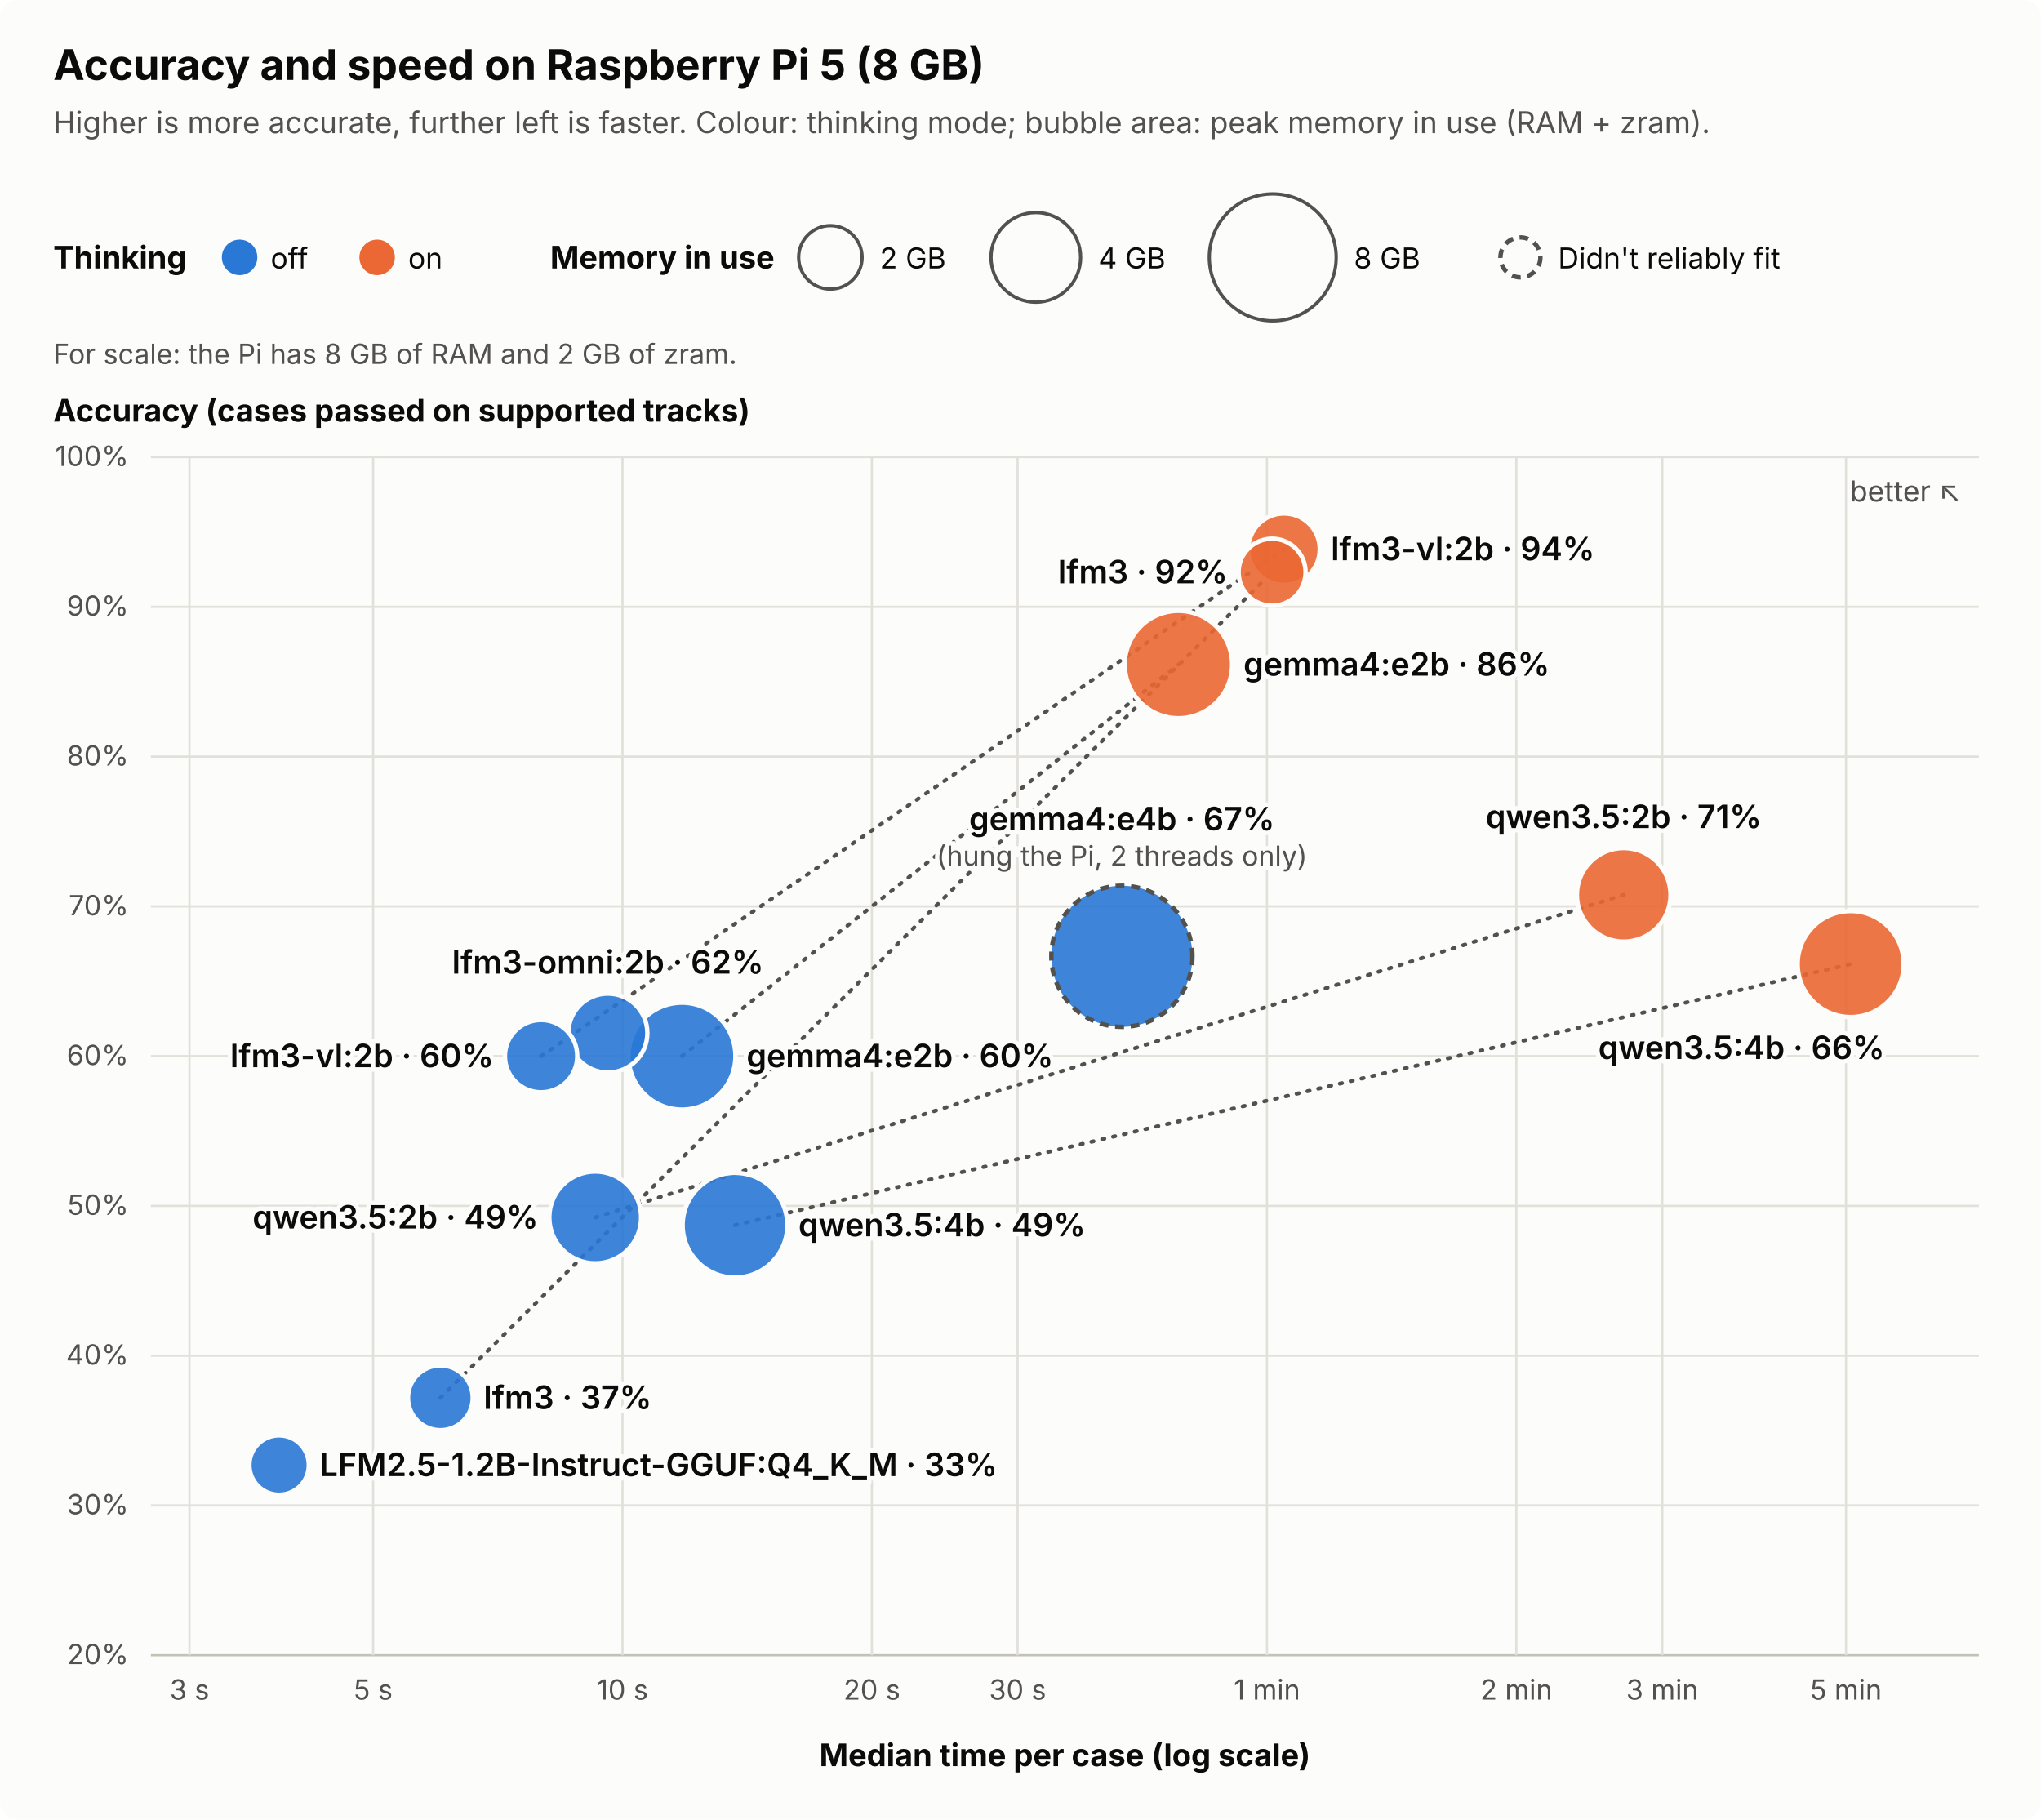
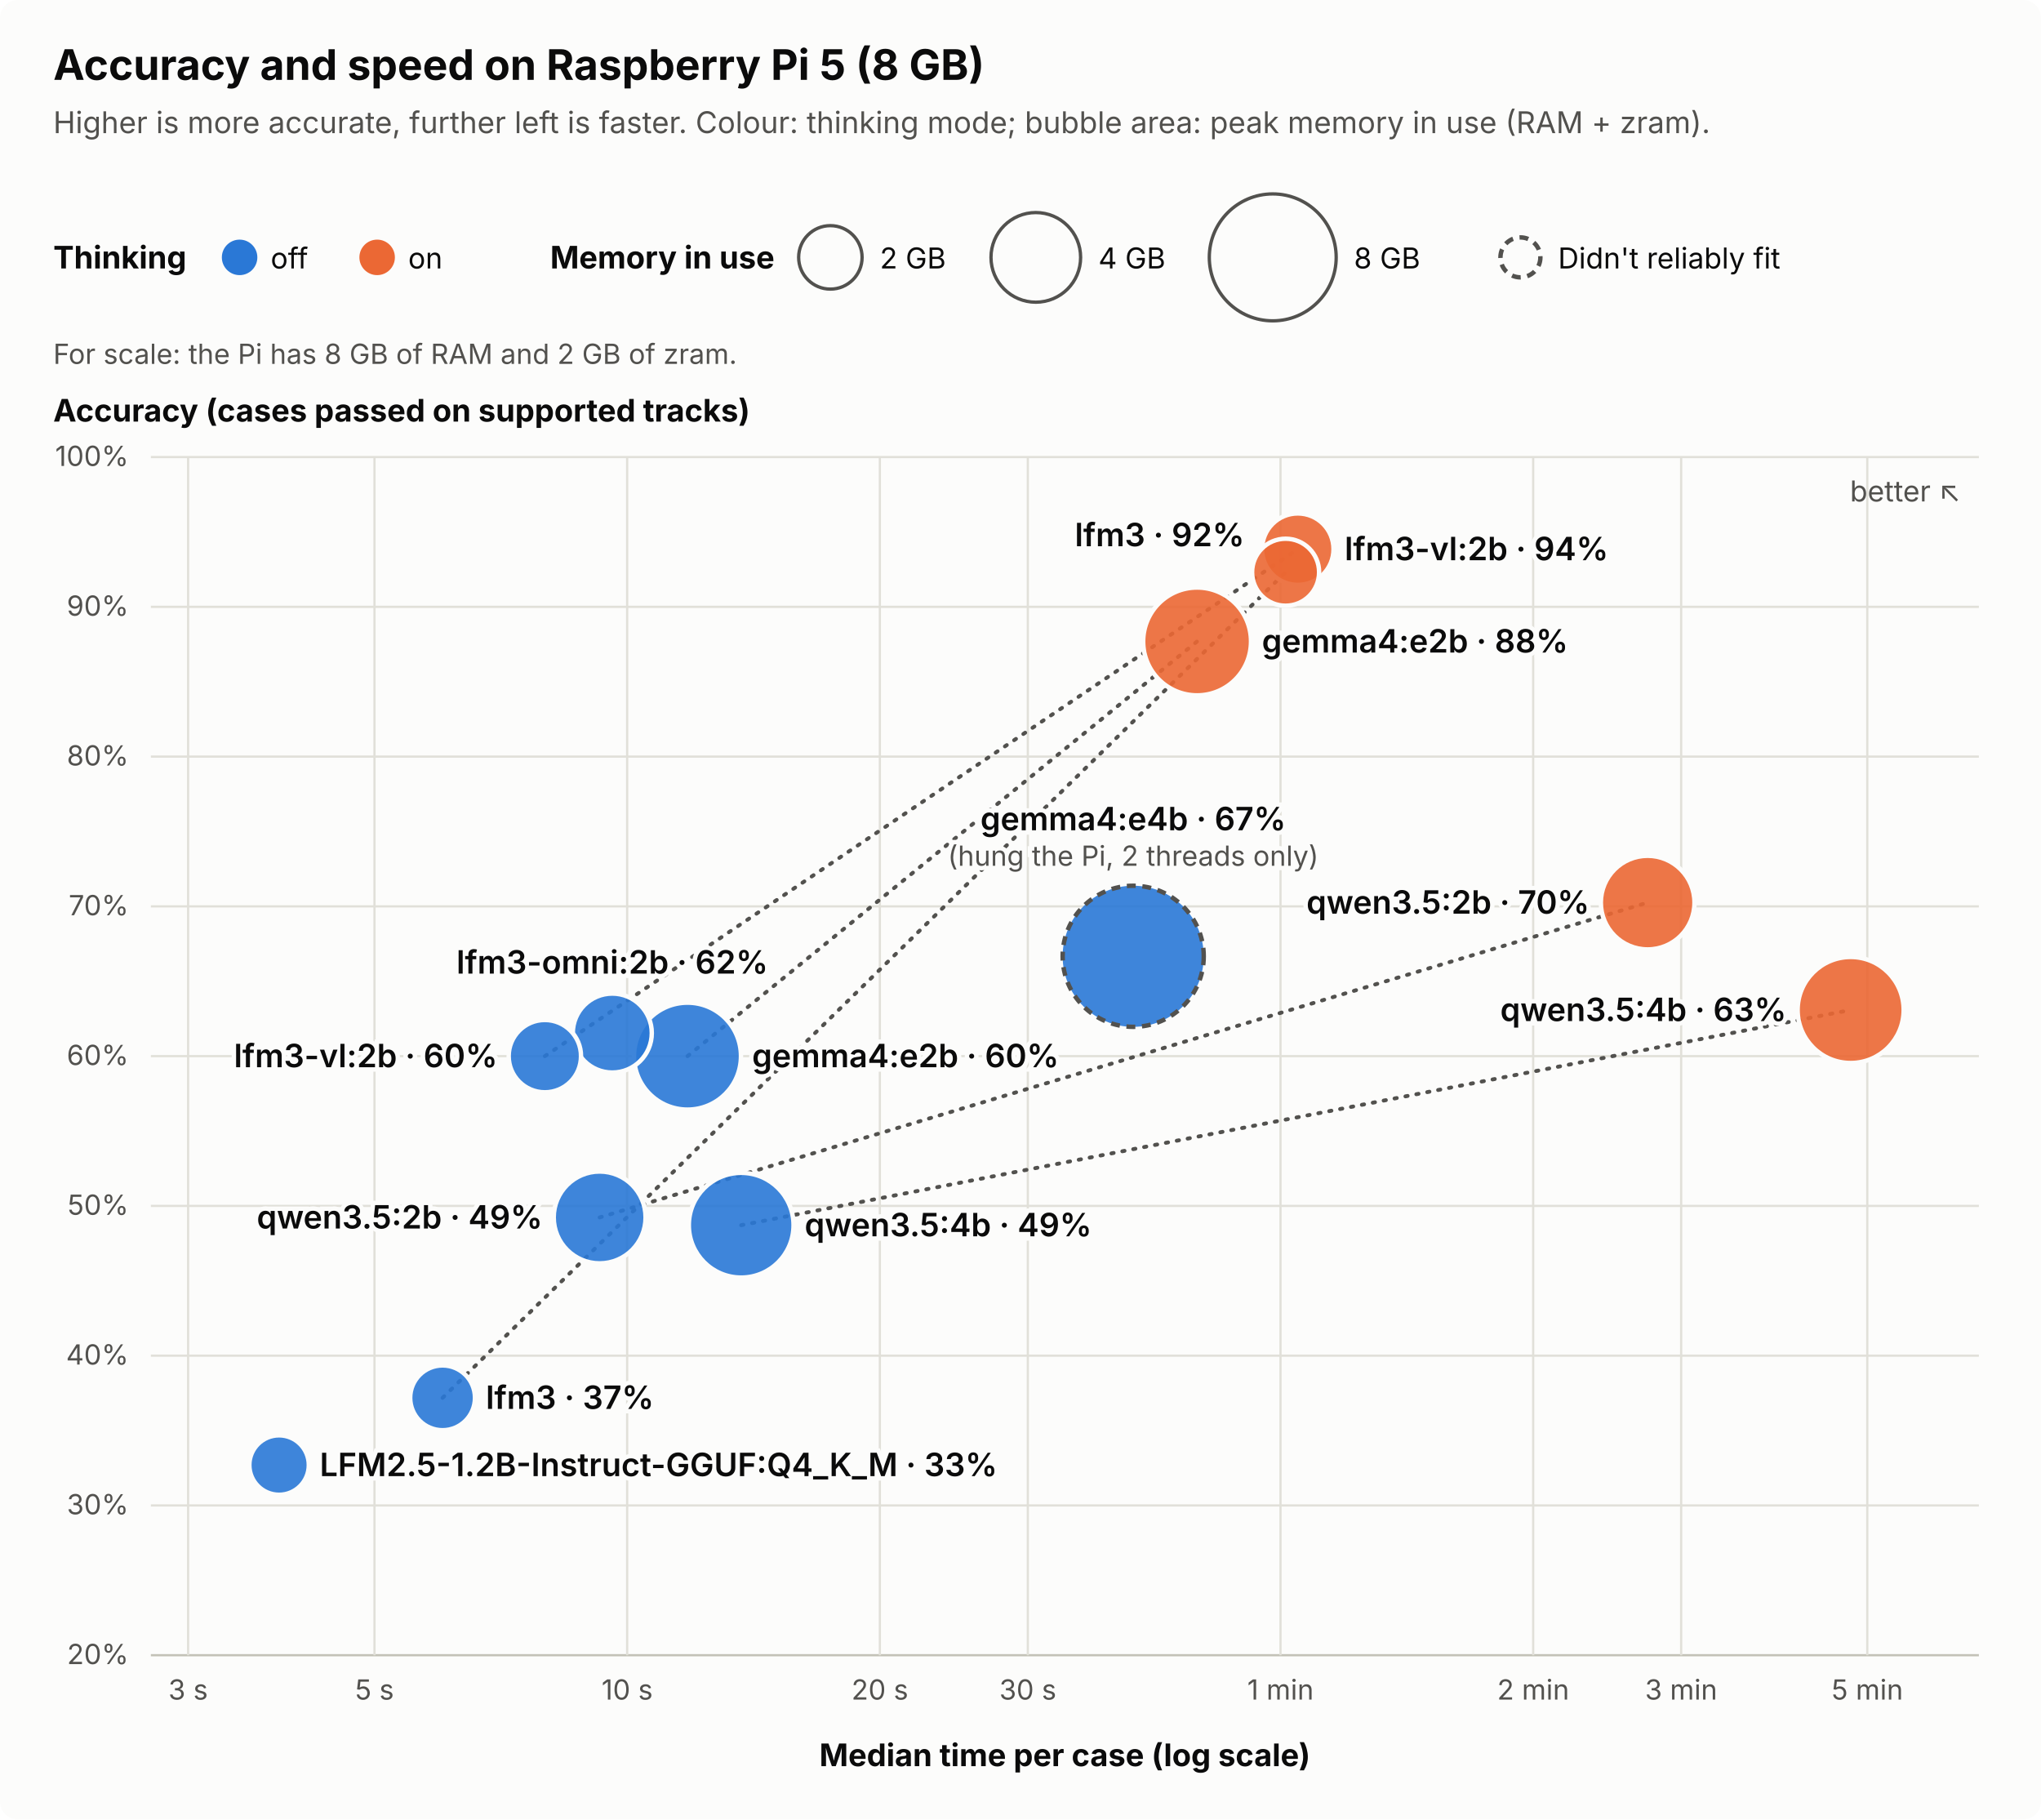
<svg xmlns="http://www.w3.org/2000/svg" width="920" height="820" viewBox="0 0 920 820" role="img" aria-label="Accuracy and speed on Raspberry Pi 5 (8 GB)">
  <rect width="920" height="820" rx="8" fill="#fcfcfb" />
  <text x="24.0" y="36.0" font-size="19" font-weight="700" text-anchor="start" fill="#0b0b0b" font-family="system-ui, -apple-system, Segoe UI, sans-serif">Accuracy and speed on Raspberry Pi 5 (8 GB)</text>
  <text x="24.0" y="60.0" font-size="13.5" font-weight="normal" text-anchor="start" fill="#52514e" font-family="system-ui, -apple-system, Segoe UI, sans-serif">Higher is more accurate, further left is faster. Colour: thinking mode; bubble area: peak memory in use (RAM + zram).</text>
  <text x="24.0" y="121.0" font-size="14" font-weight="700" text-anchor="start" fill="#0b0b0b" font-family="system-ui, -apple-system, Segoe UI, sans-serif">Thinking</text>
  <circle cx="108" cy="116" r="8" fill="#2a78d6" />
  <text x="122.0" y="121.0" font-size="13" font-weight="normal" text-anchor="start" fill="#0b0b0b" font-family="system-ui, -apple-system, Segoe UI, sans-serif">off</text>
  <circle cx="170" cy="116" r="8" fill="#eb6834" />
  <text x="184.0" y="121.0" font-size="13" font-weight="normal" text-anchor="start" fill="#0b0b0b" font-family="system-ui, -apple-system, Segoe UI, sans-serif">on</text>
  <text x="248.0" y="121.0" font-size="14" font-weight="700" text-anchor="start" fill="#0b0b0b" font-family="system-ui, -apple-system, Segoe UI, sans-serif">Memory in use</text>
  <circle cx="374.3" cy="116" r="14.3" fill="none" stroke="#52514e" stroke-width="1.5" />
  <text x="396.6" y="121.0" font-size="13" font-weight="normal" text-anchor="start" fill="#0b0b0b" font-family="system-ui, -apple-system, Segoe UI, sans-serif">2 GB</text>
  <circle cx="466.9" cy="116" r="20.2" fill="none" stroke="#52514e" stroke-width="1.5" />
  <text x="495.1" y="121.0" font-size="13" font-weight="normal" text-anchor="start" fill="#0b0b0b" font-family="system-ui, -apple-system, Segoe UI, sans-serif">4 GB</text>
  <circle cx="573.7" cy="116" r="28.6" fill="none" stroke="#52514e" stroke-width="1.5" />
  <text x="610.3" y="121.0" font-size="13" font-weight="normal" text-anchor="start" fill="#0b0b0b" font-family="system-ui, -apple-system, Segoe UI, sans-serif">8 GB</text>
  <circle cx="685.342" cy="116" r="9" fill="none" stroke="#52514e" stroke-width="2" stroke-dasharray="4 3" />
  <text x="702.3" y="121.0" font-size="13" font-weight="normal" text-anchor="start" fill="#0b0b0b" font-family="system-ui, -apple-system, Segoe UI, sans-serif">Didn't reliably fit</text>
  <text x="24.0" y="164.0" font-size="12.5" font-weight="normal" text-anchor="start" fill="#52514e" font-family="system-ui, -apple-system, Segoe UI, sans-serif">For scale: the Pi has 8 GB of RAM and 2 GB of zram.</text>
  <line x1="68" x2="892" y1="746.0" y2="746.0" stroke="#c3c2b7" stroke-width="1" />
  <text x="58.0" y="750.0" font-size="12.5" font-weight="normal" text-anchor="end" fill="#52514e" font-family="system-ui, -apple-system, Segoe UI, sans-serif">20%</text>
  <line x1="68" x2="892" y1="678.5" y2="678.5" stroke="#e1e0d9" stroke-width="1" />
  <text x="58.0" y="682.5" font-size="12.5" font-weight="normal" text-anchor="end" fill="#52514e" font-family="system-ui, -apple-system, Segoe UI, sans-serif">30%</text>
  <line x1="68" x2="892" y1="611.0" y2="611.0" stroke="#e1e0d9" stroke-width="1" />
  <text x="58.0" y="615.0" font-size="12.5" font-weight="normal" text-anchor="end" fill="#52514e" font-family="system-ui, -apple-system, Segoe UI, sans-serif">40%</text>
  <line x1="68" x2="892" y1="543.5" y2="543.5" stroke="#e1e0d9" stroke-width="1" />
  <text x="58.0" y="547.5" font-size="12.5" font-weight="normal" text-anchor="end" fill="#52514e" font-family="system-ui, -apple-system, Segoe UI, sans-serif">50%</text>
  <line x1="68" x2="892" y1="476.0" y2="476.0" stroke="#e1e0d9" stroke-width="1" />
  <text x="58.0" y="480.0" font-size="12.5" font-weight="normal" text-anchor="end" fill="#52514e" font-family="system-ui, -apple-system, Segoe UI, sans-serif">60%</text>
  <line x1="68" x2="892" y1="408.5" y2="408.5" stroke="#e1e0d9" stroke-width="1" />
  <text x="58.0" y="412.5" font-size="12.5" font-weight="normal" text-anchor="end" fill="#52514e" font-family="system-ui, -apple-system, Segoe UI, sans-serif">70%</text>
  <line x1="68" x2="892" y1="341.0" y2="341.0" stroke="#e1e0d9" stroke-width="1" />
  <text x="58.0" y="345.0" font-size="12.5" font-weight="normal" text-anchor="end" fill="#52514e" font-family="system-ui, -apple-system, Segoe UI, sans-serif">80%</text>
  <line x1="68" x2="892" y1="273.5" y2="273.5" stroke="#e1e0d9" stroke-width="1" />
  <text x="58.0" y="277.5" font-size="12.5" font-weight="normal" text-anchor="end" fill="#52514e" font-family="system-ui, -apple-system, Segoe UI, sans-serif">90%</text>
  <line x1="68" x2="892" y1="206.0" y2="206.0" stroke="#e1e0d9" stroke-width="1" />
  <text x="58.0" y="210.0" font-size="12.5" font-weight="normal" text-anchor="end" fill="#52514e" font-family="system-ui, -apple-system, Segoe UI, sans-serif">100%</text>
-   <line x1="85.4" x2="85.4" y1="206" y2="746" stroke="#e1e0d9" stroke-width="1" />
-   <text x="85.4" y="766.0" font-size="12.5" font-weight="normal" text-anchor="middle" fill="#52514e" font-family="system-ui, -apple-system, Segoe UI, sans-serif">3 s</text>
-   <line x1="168.2" x2="168.2" y1="206" y2="746" stroke="#e1e0d9" stroke-width="1" />
-   <text x="168.2" y="766.0" font-size="12.5" font-weight="normal" text-anchor="middle" fill="#52514e" font-family="system-ui, -apple-system, Segoe UI, sans-serif">5 s</text>
-   <line x1="280.6" x2="280.6" y1="206" y2="746" stroke="#e1e0d9" stroke-width="1" />
-   <text x="280.6" y="766.0" font-size="12.5" font-weight="normal" text-anchor="middle" fill="#52514e" font-family="system-ui, -apple-system, Segoe UI, sans-serif">10 s</text>
-   <line x1="393.0" x2="393.0" y1="206" y2="746" stroke="#e1e0d9" stroke-width="1" />
-   <text x="393.0" y="766.0" font-size="12.5" font-weight="normal" text-anchor="middle" fill="#52514e" font-family="system-ui, -apple-system, Segoe UI, sans-serif">20 s</text>
-   <line x1="458.7" x2="458.7" y1="206" y2="746" stroke="#e1e0d9" stroke-width="1" />
-   <text x="458.7" y="766.0" font-size="12.5" font-weight="normal" text-anchor="middle" fill="#52514e" font-family="system-ui, -apple-system, Segoe UI, sans-serif">30 s</text>
-   <line x1="571.1" x2="571.1" y1="206" y2="746" stroke="#e1e0d9" stroke-width="1" />
-   <text x="571.1" y="766.0" font-size="12.5" font-weight="normal" text-anchor="middle" fill="#52514e" font-family="system-ui, -apple-system, Segoe UI, sans-serif">1 min</text>
-   <line x1="683.5" x2="683.5" y1="206" y2="746" stroke="#e1e0d9" stroke-width="1" />
-   <text x="683.5" y="766.0" font-size="12.5" font-weight="normal" text-anchor="middle" fill="#52514e" font-family="system-ui, -apple-system, Segoe UI, sans-serif">2 min</text>
-   <line x1="749.3" x2="749.3" y1="206" y2="746" stroke="#e1e0d9" stroke-width="1" />
-   <text x="749.3" y="766.0" font-size="12.5" font-weight="normal" text-anchor="middle" fill="#52514e" font-family="system-ui, -apple-system, Segoe UI, sans-serif">3 min</text>
-   <line x1="832.1" x2="832.1" y1="206" y2="746" stroke="#e1e0d9" stroke-width="1" />
-   <text x="832.1" y="766.0" font-size="12.5" font-weight="normal" text-anchor="middle" fill="#52514e" font-family="system-ui, -apple-system, Segoe UI, sans-serif">5 min</text>
+   <line x1="84.8" x2="84.8" y1="206" y2="746" stroke="#e1e0d9" stroke-width="1" />
+   <text x="84.8" y="766.0" font-size="12.5" font-weight="normal" text-anchor="middle" fill="#52514e" font-family="system-ui, -apple-system, Segoe UI, sans-serif">3 s</text>
+   <line x1="168.8" x2="168.8" y1="206" y2="746" stroke="#e1e0d9" stroke-width="1" />
+   <text x="168.8" y="766.0" font-size="12.5" font-weight="normal" text-anchor="middle" fill="#52514e" font-family="system-ui, -apple-system, Segoe UI, sans-serif">5 s</text>
+   <line x1="282.7" x2="282.7" y1="206" y2="746" stroke="#e1e0d9" stroke-width="1" />
+   <text x="282.7" y="766.0" font-size="12.5" font-weight="normal" text-anchor="middle" fill="#52514e" font-family="system-ui, -apple-system, Segoe UI, sans-serif">10 s</text>
+   <line x1="396.6" x2="396.6" y1="206" y2="746" stroke="#e1e0d9" stroke-width="1" />
+   <text x="396.6" y="766.0" font-size="12.5" font-weight="normal" text-anchor="middle" fill="#52514e" font-family="system-ui, -apple-system, Segoe UI, sans-serif">20 s</text>
+   <line x1="463.3" x2="463.3" y1="206" y2="746" stroke="#e1e0d9" stroke-width="1" />
+   <text x="463.3" y="766.0" font-size="12.5" font-weight="normal" text-anchor="middle" fill="#52514e" font-family="system-ui, -apple-system, Segoe UI, sans-serif">30 s</text>
+   <line x1="577.2" x2="577.2" y1="206" y2="746" stroke="#e1e0d9" stroke-width="1" />
+   <text x="577.2" y="766.0" font-size="12.5" font-weight="normal" text-anchor="middle" fill="#52514e" font-family="system-ui, -apple-system, Segoe UI, sans-serif">1 min</text>
+   <line x1="691.1" x2="691.1" y1="206" y2="746" stroke="#e1e0d9" stroke-width="1" />
+   <text x="691.1" y="766.0" font-size="12.5" font-weight="normal" text-anchor="middle" fill="#52514e" font-family="system-ui, -apple-system, Segoe UI, sans-serif">2 min</text>
+   <line x1="757.8" x2="757.8" y1="206" y2="746" stroke="#e1e0d9" stroke-width="1" />
+   <text x="757.8" y="766.0" font-size="12.5" font-weight="normal" text-anchor="middle" fill="#52514e" font-family="system-ui, -apple-system, Segoe UI, sans-serif">3 min</text>
+   <line x1="841.7" x2="841.7" y1="206" y2="746" stroke="#e1e0d9" stroke-width="1" />
+   <text x="841.7" y="766.0" font-size="12.5" font-weight="normal" text-anchor="middle" fill="#52514e" font-family="system-ui, -apple-system, Segoe UI, sans-serif">5 min</text>
  <text x="480.0" y="796.0" font-size="14" font-weight="700" text-anchor="middle" fill="#0b0b0b" font-family="system-ui, -apple-system, Segoe UI, sans-serif">Median time per case (log scale)</text>
  <text x="24.0" y="190.0" font-size="14" font-weight="700" text-anchor="start" fill="#0b0b0b" font-family="system-ui, -apple-system, Segoe UI, sans-serif">Accuracy (cases passed on supported tracks)</text>
  <text x="884.0" y="226.0" font-size="13" font-weight="normal" text-anchor="end" fill="#52514e" font-family="system-ui, -apple-system, Segoe UI, sans-serif">better ↖</text>
-   <line x1="243.9" y1="476.0" x2="578.8" y2="247.5" stroke="#52514e" stroke-width="1.75" stroke-dasharray="1 4" stroke-linecap="round" />
-   <line x1="198.5" y1="630.0" x2="573.4" y2="257.9" stroke="#52514e" stroke-width="1.75" stroke-dasharray="1 4" stroke-linecap="round" />
-   <line x1="307.4" y1="476.0" x2="531.2" y2="299.5" stroke="#52514e" stroke-width="1.75" stroke-dasharray="1 4" stroke-linecap="round" />
-   <line x1="268.3" y1="548.7" x2="731.9" y2="403.3" stroke="#52514e" stroke-width="1.75" stroke-dasharray="1 4" stroke-linecap="round" />
-   <line x1="331.3" y1="552.2" x2="834.2" y2="434.5" stroke="#52514e" stroke-width="1.75" stroke-dasharray="1 4" stroke-linecap="round" />
-   <circle cx="505.7" cy="431.0" r="31.8" fill="#2a78d6" fill-opacity="0.9" stroke="#52514e" stroke-width="2" stroke-dasharray="4 3" />
-   <circle cx="531.2" cy="299.5" r="24.2" fill="#eb6834" fill-opacity="0.9" stroke="#fcfcfb" stroke-width="2" />
-   <circle cx="307.4" cy="476.0" r="24.1" fill="#2a78d6" fill-opacity="0.9" stroke="#fcfcfb" stroke-width="2" />
-   <circle cx="834.2" cy="434.5" r="23.9" fill="#eb6834" fill-opacity="0.9" stroke="#fcfcfb" stroke-width="2" />
-   <circle cx="331.3" cy="552.2" r="23.6" fill="#2a78d6" fill-opacity="0.9" stroke="#fcfcfb" stroke-width="2" />
-   <circle cx="731.9" cy="403.3" r="21.1" fill="#eb6834" fill-opacity="0.9" stroke="#fcfcfb" stroke-width="2" />
-   <circle cx="268.3" cy="548.7" r="20.7" fill="#2a78d6" fill-opacity="0.9" stroke="#fcfcfb" stroke-width="2" />
-   <circle cx="274.0" cy="465.6" r="17.8" fill="#2a78d6" fill-opacity="0.9" stroke="#fcfcfb" stroke-width="2" />
-   <circle cx="243.9" cy="476.0" r="16.3" fill="#2a78d6" fill-opacity="0.9" stroke="#fcfcfb" stroke-width="2" />
-   <circle cx="578.8" cy="247.5" r="16.1" fill="#eb6834" fill-opacity="0.9" stroke="#fcfcfb" stroke-width="2" />
-   <circle cx="573.4" cy="257.9" r="15.1" fill="#eb6834" fill-opacity="0.9" stroke="#fcfcfb" stroke-width="2" />
-   <circle cx="198.5" cy="630.0" r="14.6" fill="#2a78d6" fill-opacity="0.9" stroke="#fcfcfb" stroke-width="2" />
+   <line x1="245.6" y1="476.0" x2="585.0" y2="247.5" stroke="#52514e" stroke-width="1.75" stroke-dasharray="1 4" stroke-linecap="round" />
+   <line x1="199.5" y1="630.0" x2="579.5" y2="257.9" stroke="#52514e" stroke-width="1.75" stroke-dasharray="1 4" stroke-linecap="round" />
+   <line x1="309.9" y1="476.0" x2="539.6" y2="289.1" stroke="#52514e" stroke-width="1.75" stroke-dasharray="1 4" stroke-linecap="round" />
+   <line x1="270.3" y1="548.7" x2="742.7" y2="406.8" stroke="#52514e" stroke-width="1.75" stroke-dasharray="1 4" stroke-linecap="round" />
+   <line x1="334.1" y1="552.2" x2="834.2" y2="455.2" stroke="#52514e" stroke-width="1.75" stroke-dasharray="1 4" stroke-linecap="round" />
+   <circle cx="510.8" cy="431.0" r="31.8" fill="#2a78d6" fill-opacity="0.9" stroke="#52514e" stroke-width="2" stroke-dasharray="4 3" />
+   <circle cx="539.6" cy="289.1" r="24.3" fill="#eb6834" fill-opacity="0.9" stroke="#fcfcfb" stroke-width="2" />
+   <circle cx="309.9" cy="476.0" r="24.1" fill="#2a78d6" fill-opacity="0.9" stroke="#fcfcfb" stroke-width="2" />
+   <circle cx="834.2" cy="455.2" r="23.9" fill="#eb6834" fill-opacity="0.9" stroke="#fcfcfb" stroke-width="2" />
+   <circle cx="334.1" cy="552.2" r="23.6" fill="#2a78d6" fill-opacity="0.9" stroke="#fcfcfb" stroke-width="2" />
+   <circle cx="742.7" cy="406.8" r="21.1" fill="#eb6834" fill-opacity="0.9" stroke="#fcfcfb" stroke-width="2" />
+   <circle cx="270.3" cy="548.7" r="20.7" fill="#2a78d6" fill-opacity="0.9" stroke="#fcfcfb" stroke-width="2" />
+   <circle cx="276.0" cy="465.6" r="17.8" fill="#2a78d6" fill-opacity="0.9" stroke="#fcfcfb" stroke-width="2" />
+   <circle cx="245.6" cy="476.0" r="16.3" fill="#2a78d6" fill-opacity="0.9" stroke="#fcfcfb" stroke-width="2" />
+   <circle cx="585.0" cy="247.5" r="16.1" fill="#eb6834" fill-opacity="0.9" stroke="#fcfcfb" stroke-width="2" />
+   <circle cx="579.5" cy="257.9" r="15.1" fill="#eb6834" fill-opacity="0.9" stroke="#fcfcfb" stroke-width="2" />
+   <circle cx="199.5" cy="630.0" r="14.6" fill="#2a78d6" fill-opacity="0.9" stroke="#fcfcfb" stroke-width="2" />
  <circle cx="125.8" cy="660.3" r="13.4" fill="#2a78d6" fill-opacity="0.9" stroke="#fcfcfb" stroke-width="2" />
-   <text x="505.7" y="374.2" font-size="14.5" font-weight="600" text-anchor="middle" fill="#0b0b0b" stroke="#fcfcfb" stroke-width="4" paint-order="stroke" font-family="system-ui, -apple-system, Segoe UI, sans-serif">gemma4:e4b · 67%</text>
-   <text x="505.7" y="390.2" font-size="12.5" font-weight="normal" text-anchor="middle" fill="#52514e" stroke="#fcfcfb" stroke-width="4" paint-order="stroke" font-family="system-ui, -apple-system, Segoe UI, sans-serif">(hung the Pi, 2 threads only)</text>
-   <text x="560.5" y="304.5" font-size="14.5" font-weight="600" text-anchor="start" fill="#0b0b0b" stroke="#fcfcfb" stroke-width="4" paint-order="stroke" font-family="system-ui, -apple-system, Segoe UI, sans-serif">gemma4:e2b · 86%</text>
-   <text x="336.5" y="481.0" font-size="14.5" font-weight="600" text-anchor="start" fill="#0b0b0b" stroke="#fcfcfb" stroke-width="4" paint-order="stroke" font-family="system-ui, -apple-system, Segoe UI, sans-serif">gemma4:e2b · 60%</text>
-   <text x="785.0" y="477.3" font-size="14.5" font-weight="600" text-anchor="middle" fill="#0b0b0b" stroke="#fcfcfb" stroke-width="4" paint-order="stroke" font-family="system-ui, -apple-system, Segoe UI, sans-serif">qwen3.5:4b · 66%</text>
-   <text x="359.9" y="557.2" font-size="14.5" font-weight="600" text-anchor="start" fill="#0b0b0b" stroke="#fcfcfb" stroke-width="4" paint-order="stroke" font-family="system-ui, -apple-system, Segoe UI, sans-serif">qwen3.5:4b · 49%</text>
-   <text x="731.9" y="373.2" font-size="14.5" font-weight="600" text-anchor="middle" fill="#0b0b0b" stroke="#fcfcfb" stroke-width="4" paint-order="stroke" font-family="system-ui, -apple-system, Segoe UI, sans-serif">qwen3.5:2b · 71%</text>
-   <text x="242.7" y="553.7" font-size="14.5" font-weight="600" text-anchor="end" fill="#0b0b0b" stroke="#fcfcfb" stroke-width="4" paint-order="stroke" font-family="system-ui, -apple-system, Segoe UI, sans-serif">qwen3.5:2b · 49%</text>
-   <text x="274.0" y="438.8" font-size="14.5" font-weight="600" text-anchor="middle" fill="#0b0b0b" stroke="#fcfcfb" stroke-width="4" paint-order="stroke" font-family="system-ui, -apple-system, Segoe UI, sans-serif">lfm3-omni:2b · 62%</text>
-   <text x="222.6" y="481.0" font-size="14.5" font-weight="600" text-anchor="end" fill="#0b0b0b" stroke="#fcfcfb" stroke-width="4" paint-order="stroke" font-family="system-ui, -apple-system, Segoe UI, sans-serif">lfm3-vl:2b · 60%</text>
-   <text x="599.9" y="252.5" font-size="14.5" font-weight="600" text-anchor="start" fill="#0b0b0b" stroke="#fcfcfb" stroke-width="4" paint-order="stroke" font-family="system-ui, -apple-system, Segoe UI, sans-serif">lfm3-vl:2b · 94%</text>
-   <text x="553.4" y="262.9" font-size="14.5" font-weight="600" text-anchor="end" fill="#0b0b0b" stroke="#fcfcfb" stroke-width="4" paint-order="stroke" font-family="system-ui, -apple-system, Segoe UI, sans-serif">lfm3 · 92%</text>
-   <text x="218.0" y="635.0" font-size="14.5" font-weight="600" text-anchor="start" fill="#0b0b0b" stroke="#fcfcfb" stroke-width="4" paint-order="stroke" font-family="system-ui, -apple-system, Segoe UI, sans-serif">lfm3 · 37%</text>
+   <text x="510.8" y="374.2" font-size="14.5" font-weight="600" text-anchor="middle" fill="#0b0b0b" stroke="#fcfcfb" stroke-width="4" paint-order="stroke" font-family="system-ui, -apple-system, Segoe UI, sans-serif">gemma4:e4b · 67%</text>
+   <text x="510.8" y="390.2" font-size="12.5" font-weight="normal" text-anchor="middle" fill="#52514e" stroke="#fcfcfb" stroke-width="4" paint-order="stroke" font-family="system-ui, -apple-system, Segoe UI, sans-serif">(hung the Pi, 2 threads only)</text>
+   <text x="568.8" y="294.1" font-size="14.5" font-weight="600" text-anchor="start" fill="#0b0b0b" stroke="#fcfcfb" stroke-width="4" paint-order="stroke" font-family="system-ui, -apple-system, Segoe UI, sans-serif">gemma4:e2b · 88%</text>
+   <text x="339.0" y="481.0" font-size="14.5" font-weight="600" text-anchor="start" fill="#0b0b0b" stroke="#fcfcfb" stroke-width="4" paint-order="stroke" font-family="system-ui, -apple-system, Segoe UI, sans-serif">gemma4:e2b · 60%</text>
+   <text x="805.3" y="460.2" font-size="14.5" font-weight="600" text-anchor="end" fill="#0b0b0b" stroke="#fcfcfb" stroke-width="4" paint-order="stroke" font-family="system-ui, -apple-system, Segoe UI, sans-serif">qwen3.5:4b · 63%</text>
+   <text x="362.7" y="557.2" font-size="14.5" font-weight="600" text-anchor="start" fill="#0b0b0b" stroke="#fcfcfb" stroke-width="4" paint-order="stroke" font-family="system-ui, -apple-system, Segoe UI, sans-serif">qwen3.5:4b · 49%</text>
+   <text x="716.5" y="411.8" font-size="14.5" font-weight="600" text-anchor="end" fill="#0b0b0b" stroke="#fcfcfb" stroke-width="4" paint-order="stroke" font-family="system-ui, -apple-system, Segoe UI, sans-serif">qwen3.5:2b · 70%</text>
+   <text x="244.6" y="553.7" font-size="14.5" font-weight="600" text-anchor="end" fill="#0b0b0b" stroke="#fcfcfb" stroke-width="4" paint-order="stroke" font-family="system-ui, -apple-system, Segoe UI, sans-serif">qwen3.5:2b · 49%</text>
+   <text x="276.0" y="438.8" font-size="14.5" font-weight="600" text-anchor="middle" fill="#0b0b0b" stroke="#fcfcfb" stroke-width="4" paint-order="stroke" font-family="system-ui, -apple-system, Segoe UI, sans-serif">lfm3-omni:2b · 62%</text>
+   <text x="224.3" y="481.0" font-size="14.5" font-weight="600" text-anchor="end" fill="#0b0b0b" stroke="#fcfcfb" stroke-width="4" paint-order="stroke" font-family="system-ui, -apple-system, Segoe UI, sans-serif">lfm3-vl:2b · 60%</text>
+   <text x="606.1" y="252.5" font-size="14.5" font-weight="600" text-anchor="start" fill="#0b0b0b" stroke="#fcfcfb" stroke-width="4" paint-order="stroke" font-family="system-ui, -apple-system, Segoe UI, sans-serif">lfm3-vl:2b · 94%</text>
+   <text x="561.0" y="246.2" font-size="14.5" font-weight="600" text-anchor="end" fill="#0b0b0b" stroke="#fcfcfb" stroke-width="4" paint-order="stroke" font-family="system-ui, -apple-system, Segoe UI, sans-serif">lfm3 · 92%</text>
+   <text x="219.0" y="635.0" font-size="14.5" font-weight="600" text-anchor="start" fill="#0b0b0b" stroke="#fcfcfb" stroke-width="4" paint-order="stroke" font-family="system-ui, -apple-system, Segoe UI, sans-serif">lfm3 · 37%</text>
  <text x="144.1" y="665.3" font-size="14.5" font-weight="600" text-anchor="start" fill="#0b0b0b" stroke="#fcfcfb" stroke-width="4" paint-order="stroke" font-family="system-ui, -apple-system, Segoe UI, sans-serif">LFM2.5-1.2B-Instruct-GGUF:Q4_K_M · 33%</text>
</svg>
